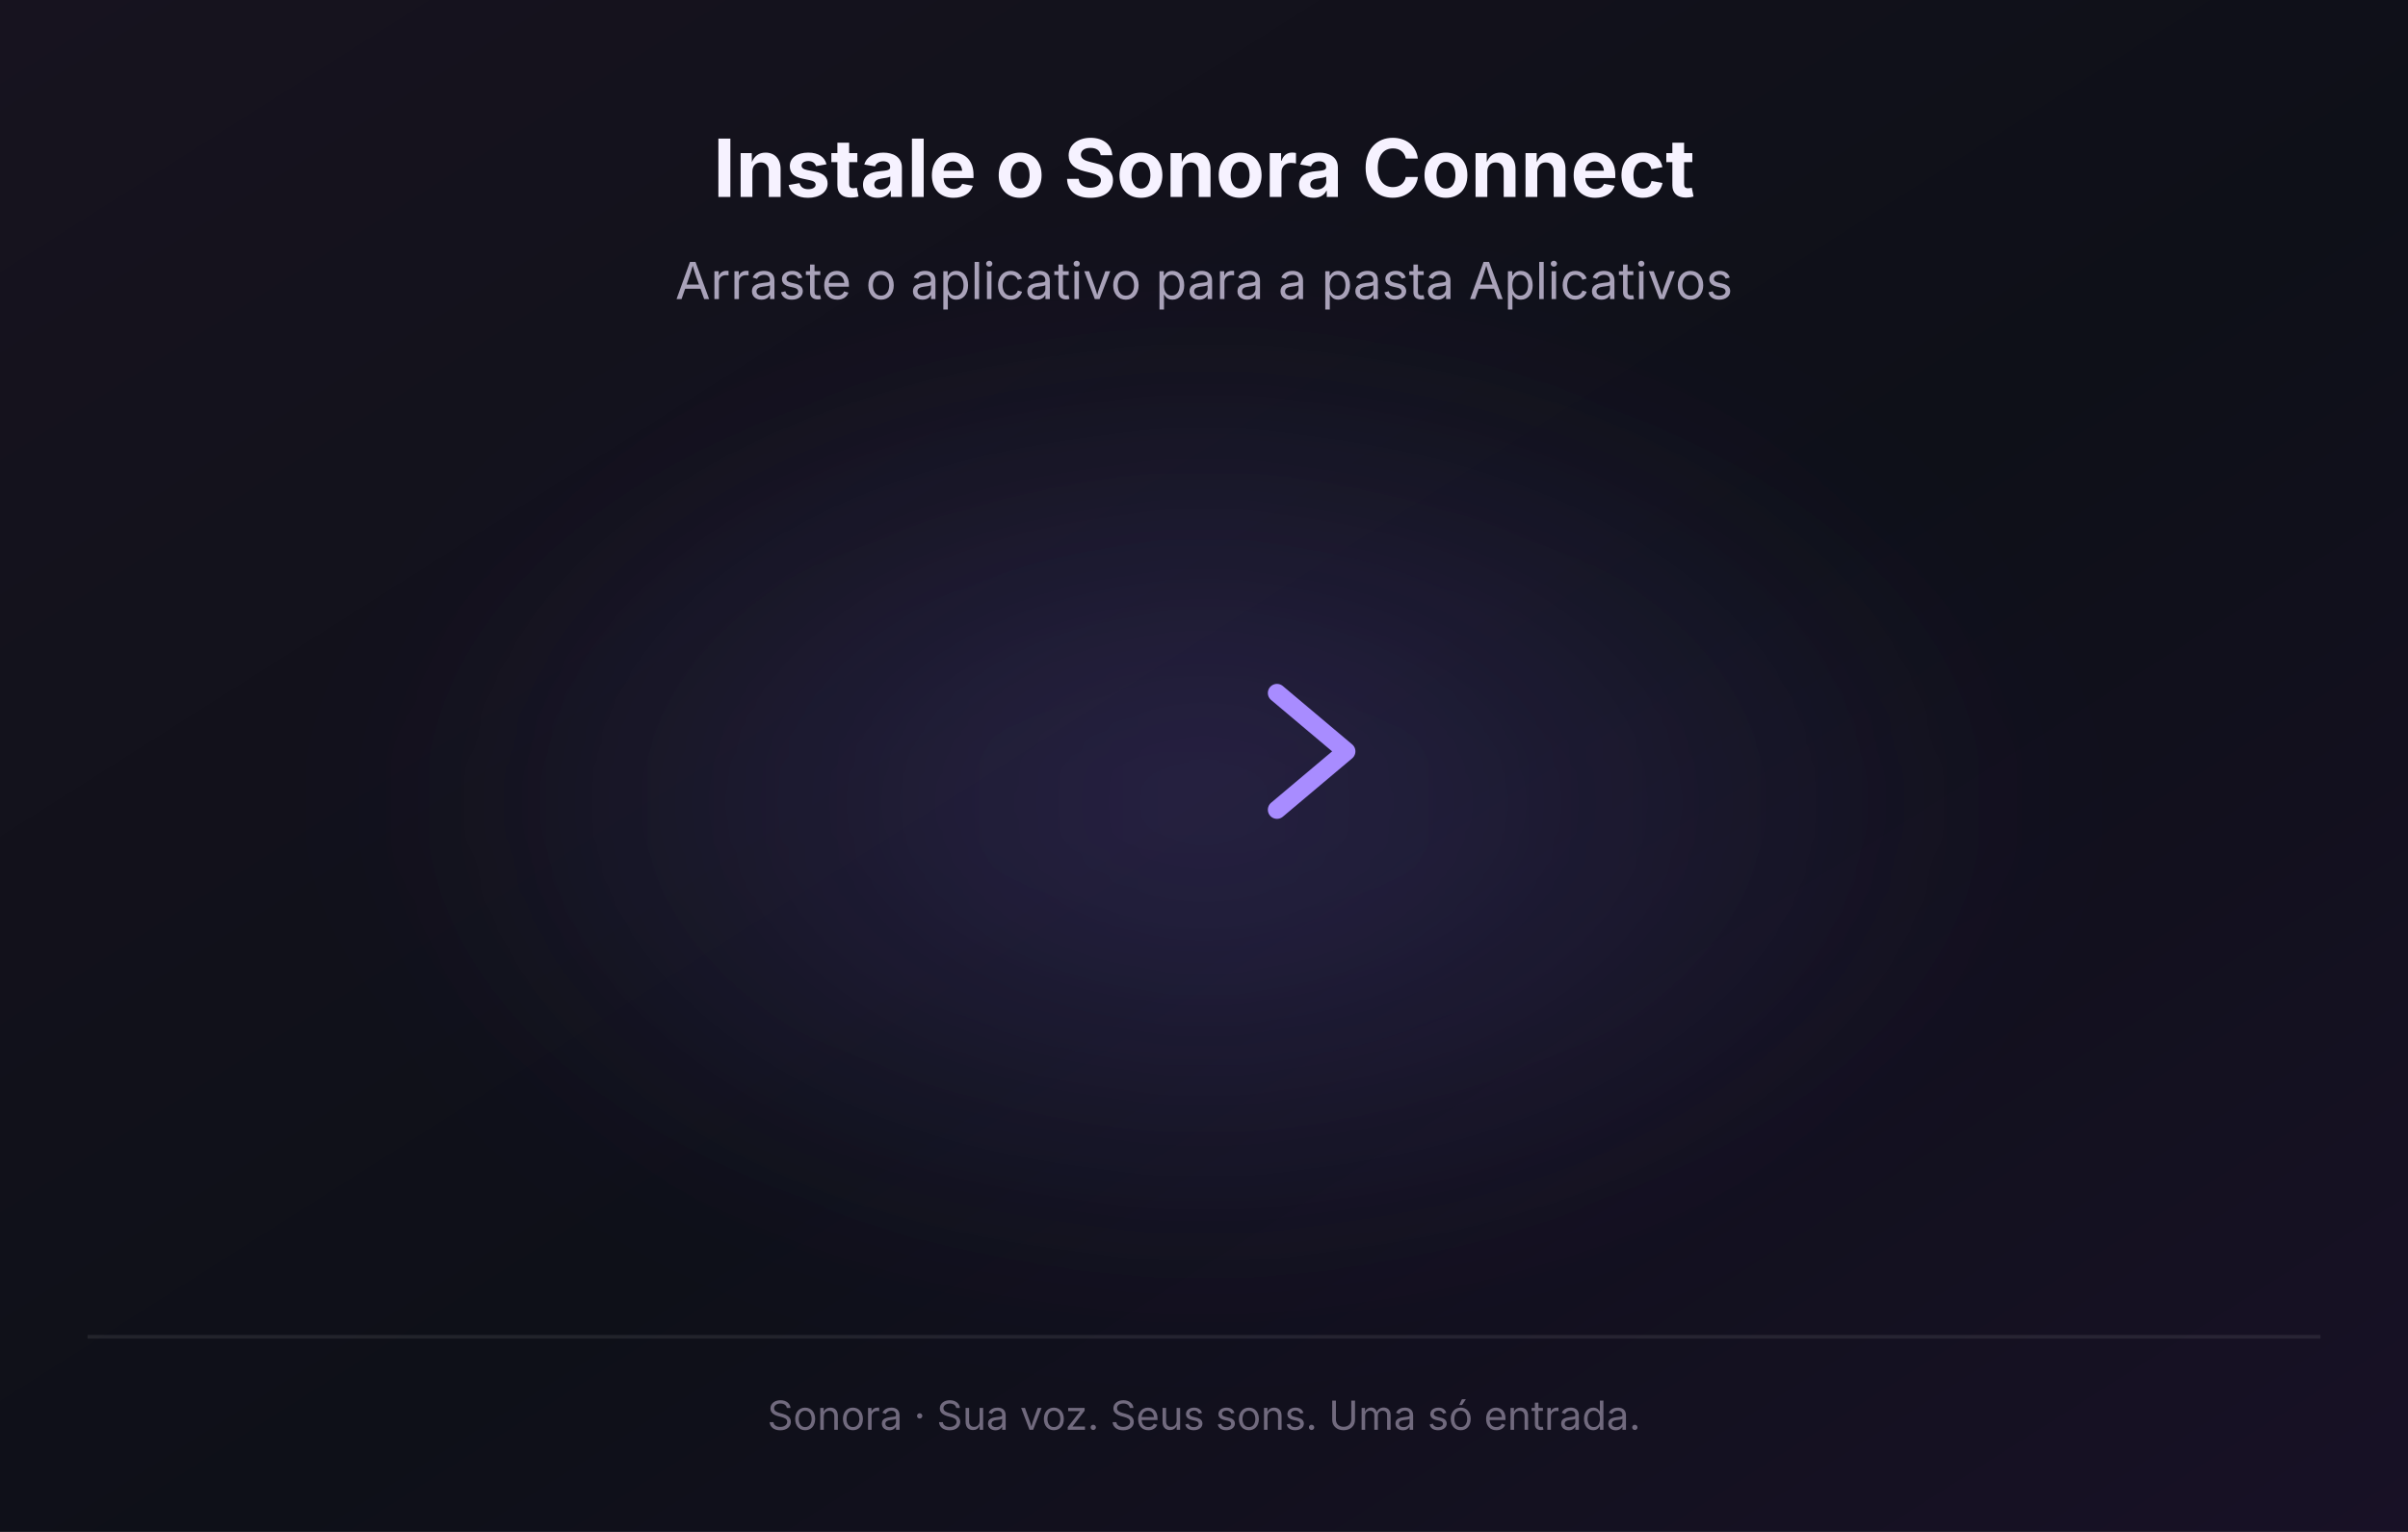
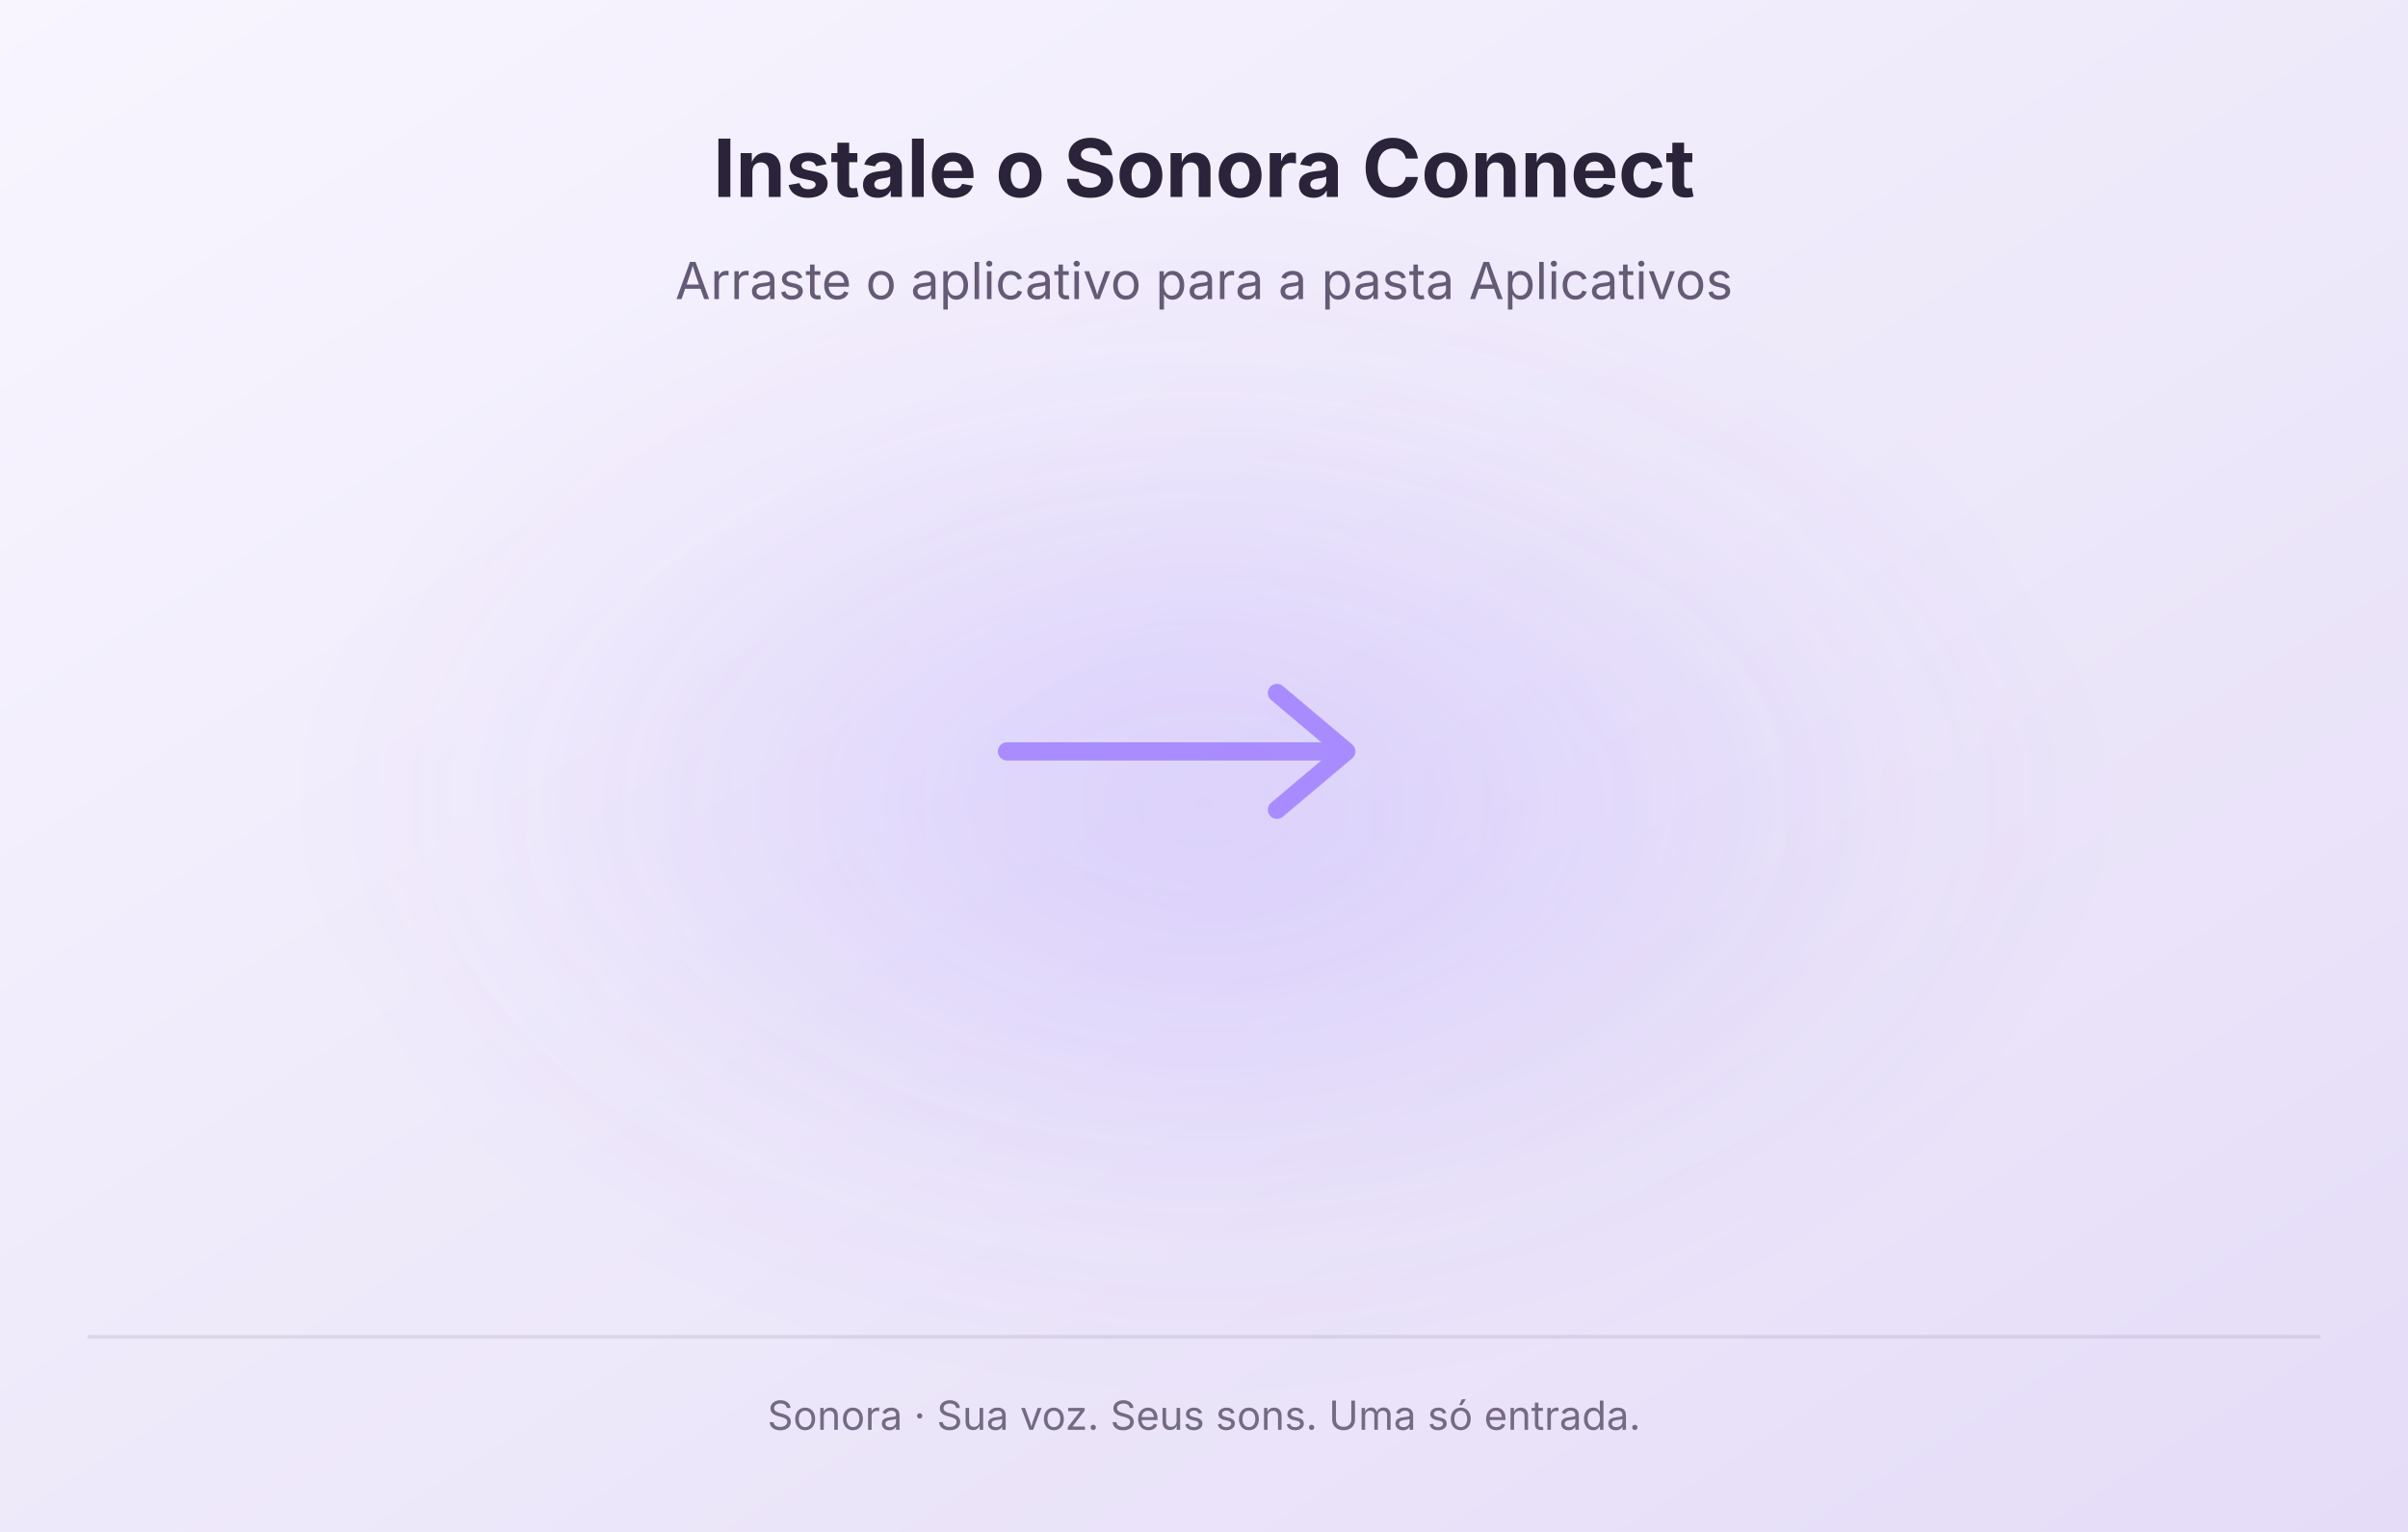
<svg xmlns="http://www.w3.org/2000/svg" width="660" height="420" viewBox="0 0 660 420">
  <defs>
    <linearGradient id="background" x1="0" y1="0" x2="1" y2="1">
-       <stop offset="0" stop-color="#17131f" />
-       <stop offset="0.55" stop-color="#0e1018" />
-       <stop offset="1" stop-color="#181126" />
+       <stop offset="0" stop-color="#f8f5ff" />
+       <stop offset="0.52" stop-color="#eee9fa" />
+       <stop offset="1" stop-color="#e5dcf8" />
    </linearGradient>
    <linearGradient id="arrow" x1="0" y1="0" x2="1" y2="0">
      <stop offset="0" stop-color="#8d6cff" stop-opacity="0.28" />
      <stop offset="0.5" stop-color="#a88cff" />
      <stop offset="1" stop-color="#8d6cff" stop-opacity="0.28" />
    </linearGradient>
    <radialGradient id="glow" cx="50%" cy="50%" r="50%">
-       <stop offset="0" stop-color="#8d6cff" stop-opacity="0.2" />
+       <stop offset="0" stop-color="#8d6cff" stop-opacity="0.22" />
      <stop offset="1" stop-color="#8d6cff" stop-opacity="0" />
    </radialGradient>
    <filter id="blur">
      <feGaussianBlur stdDeviation="24" />
    </filter>
  </defs>
  <rect width="660" height="420" fill="url(#background)" />
  <ellipse cx="330" cy="220" rx="230" ry="135" fill="url(#glow)" filter="url(#blur)" />
-   <text x="330" y="54" fill="#f6f2ff" font-family="-apple-system, BlinkMacSystemFont, sans-serif" font-size="22" font-weight="650" text-anchor="middle">Instale o Sonora Connect</text>
-   <text x="330" y="82" fill="#a9a2b9" font-family="-apple-system, BlinkMacSystemFont, sans-serif" font-size="14" text-anchor="middle">Arraste o aplicativo para a pasta Aplicativos</text>
-   <path d="M276 206 H365" stroke="url(#arrow)" stroke-width="5" stroke-linecap="round" />
+   <text x="330" y="54" fill="#2b2339" font-family="-apple-system, BlinkMacSystemFont, sans-serif" font-size="22" font-weight="650" text-anchor="middle">Instale o Sonora Connect</text>
+   <text x="330" y="82" fill="#655b76" font-family="-apple-system, BlinkMacSystemFont, sans-serif" font-size="14" text-anchor="middle">Arraste o aplicativo para a pasta Aplicativos</text>
+   <path d="M276 206 H365" stroke="#9a78ff" stroke-opacity="0.78" stroke-width="5" stroke-linecap="round" />
  <path d="M350 190 L369 206 L350 222" fill="none" stroke="#a88cff" stroke-width="5" stroke-linecap="round" stroke-linejoin="round" />
-   <rect x="24" y="366" width="612" height="1" fill="#ffffff" opacity="0.08" />
-   <text x="330" y="392" fill="#716a7e" font-family="-apple-system, BlinkMacSystemFont, sans-serif" font-size="11" text-anchor="middle">Sonora · Sua voz. Seus sons. Uma só entrada.</text>
+   <rect x="24" y="366" width="612" height="1" fill="#514565" opacity="0.12" />
+   <text x="330" y="392" fill="#746a83" font-family="-apple-system, BlinkMacSystemFont, sans-serif" font-size="11" text-anchor="middle">Sonora · Sua voz. Seus sons. Uma só entrada.</text>
</svg>
